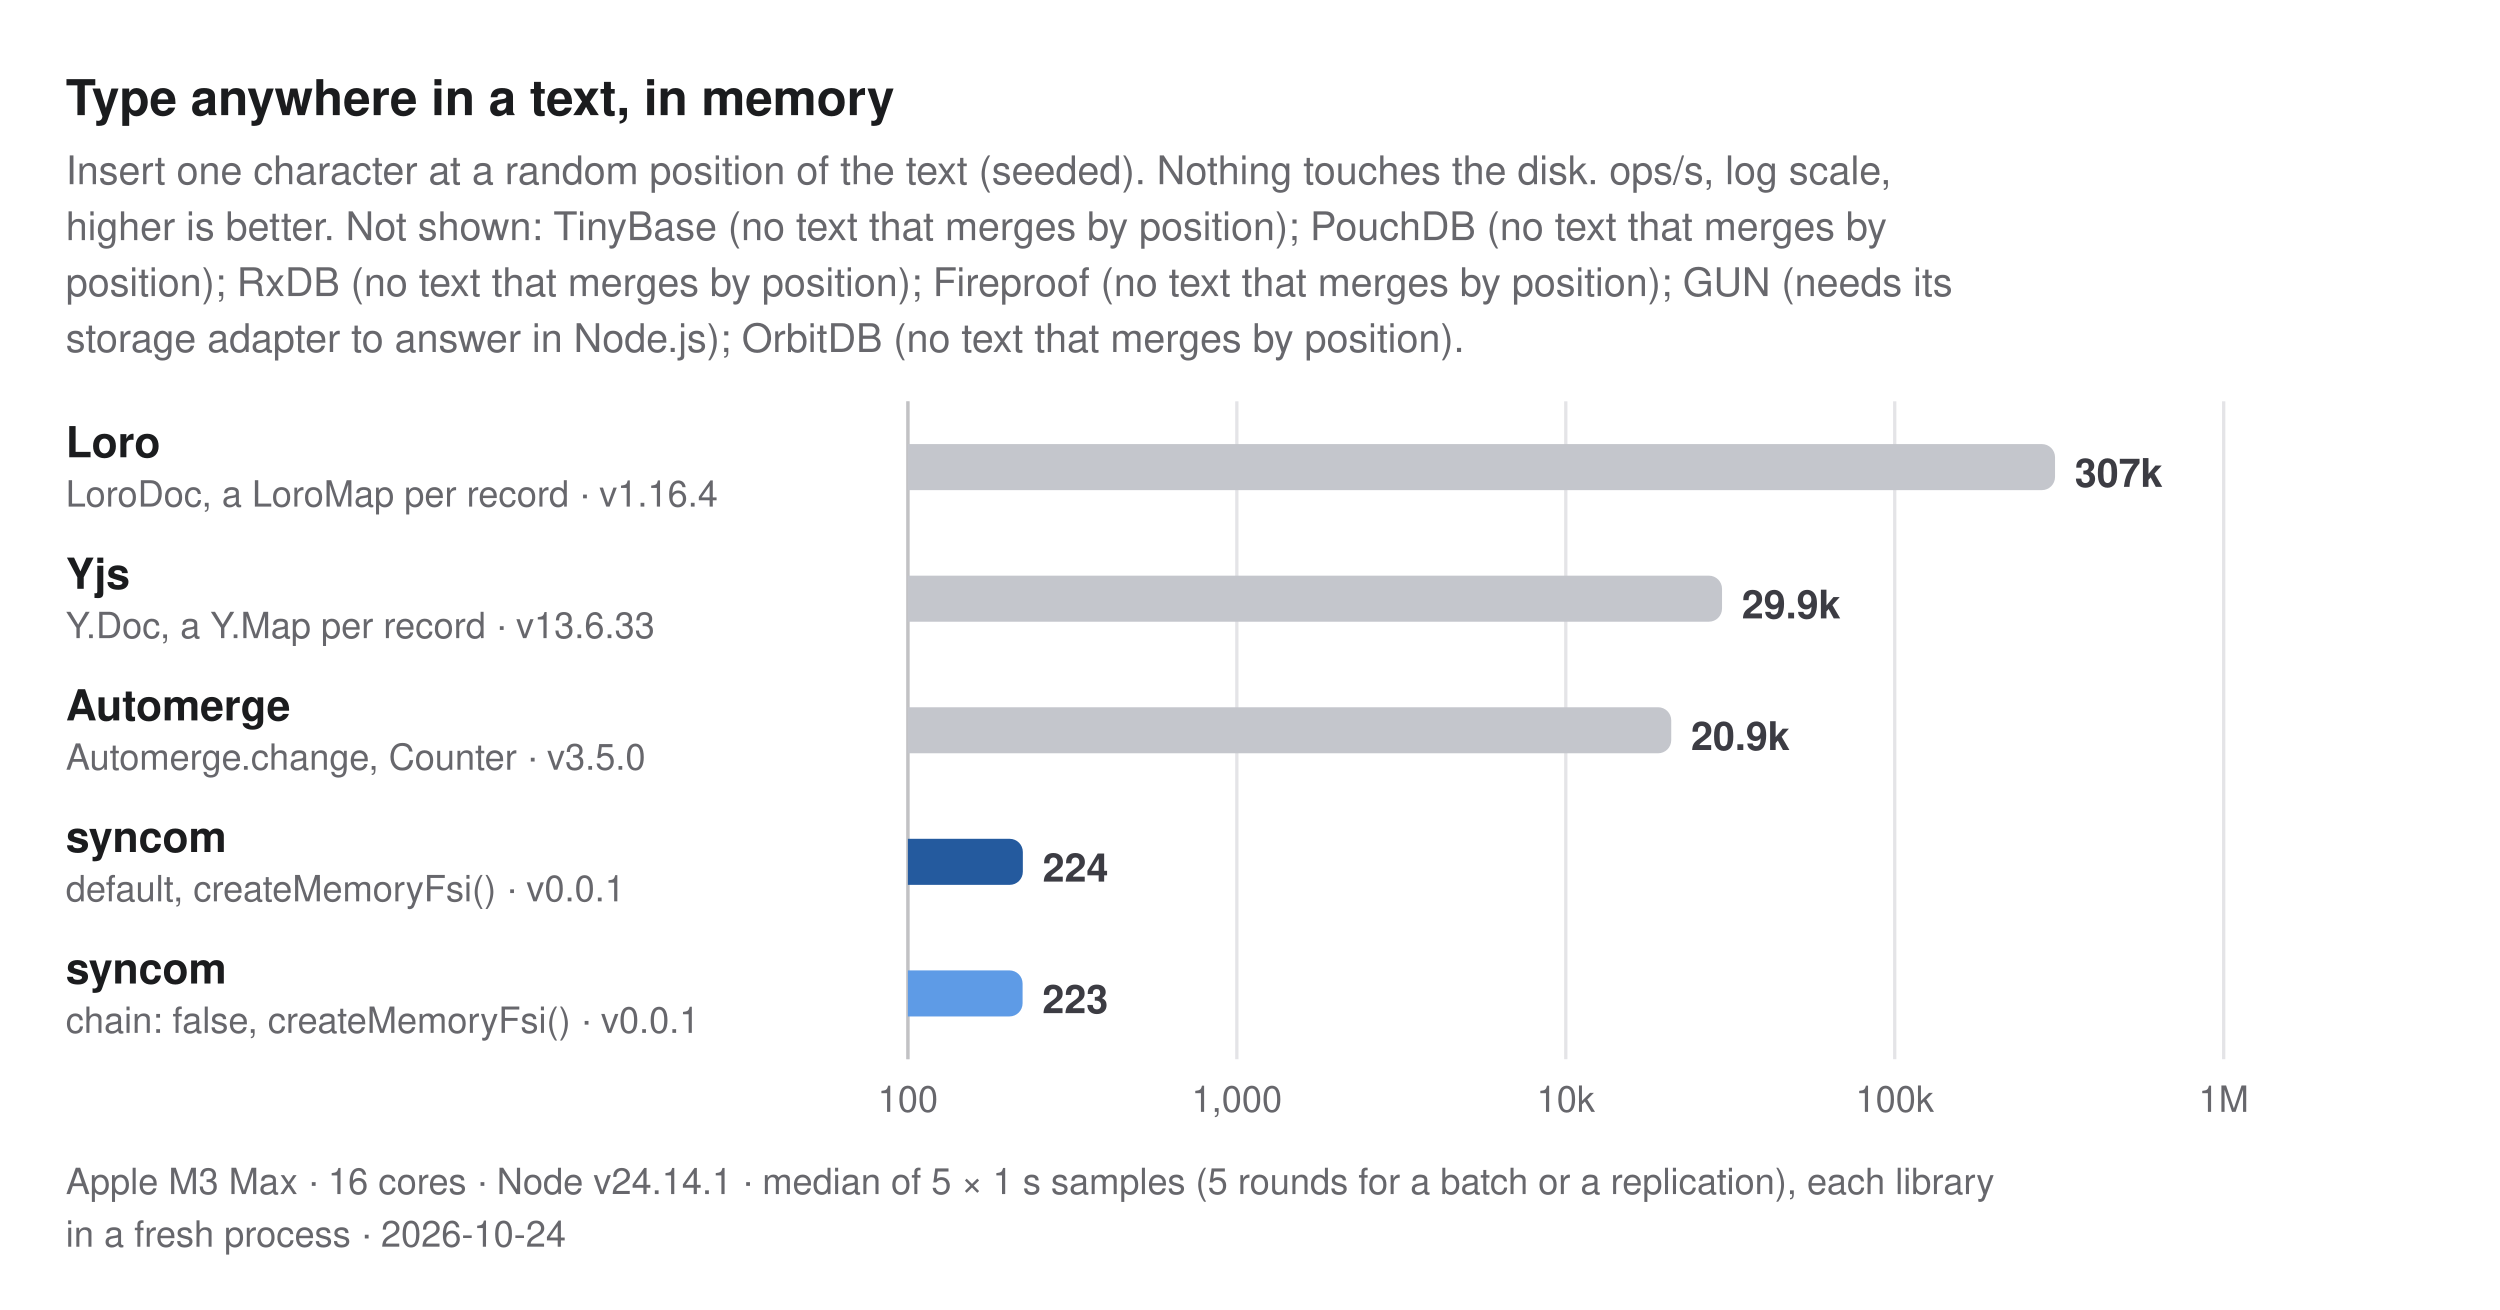
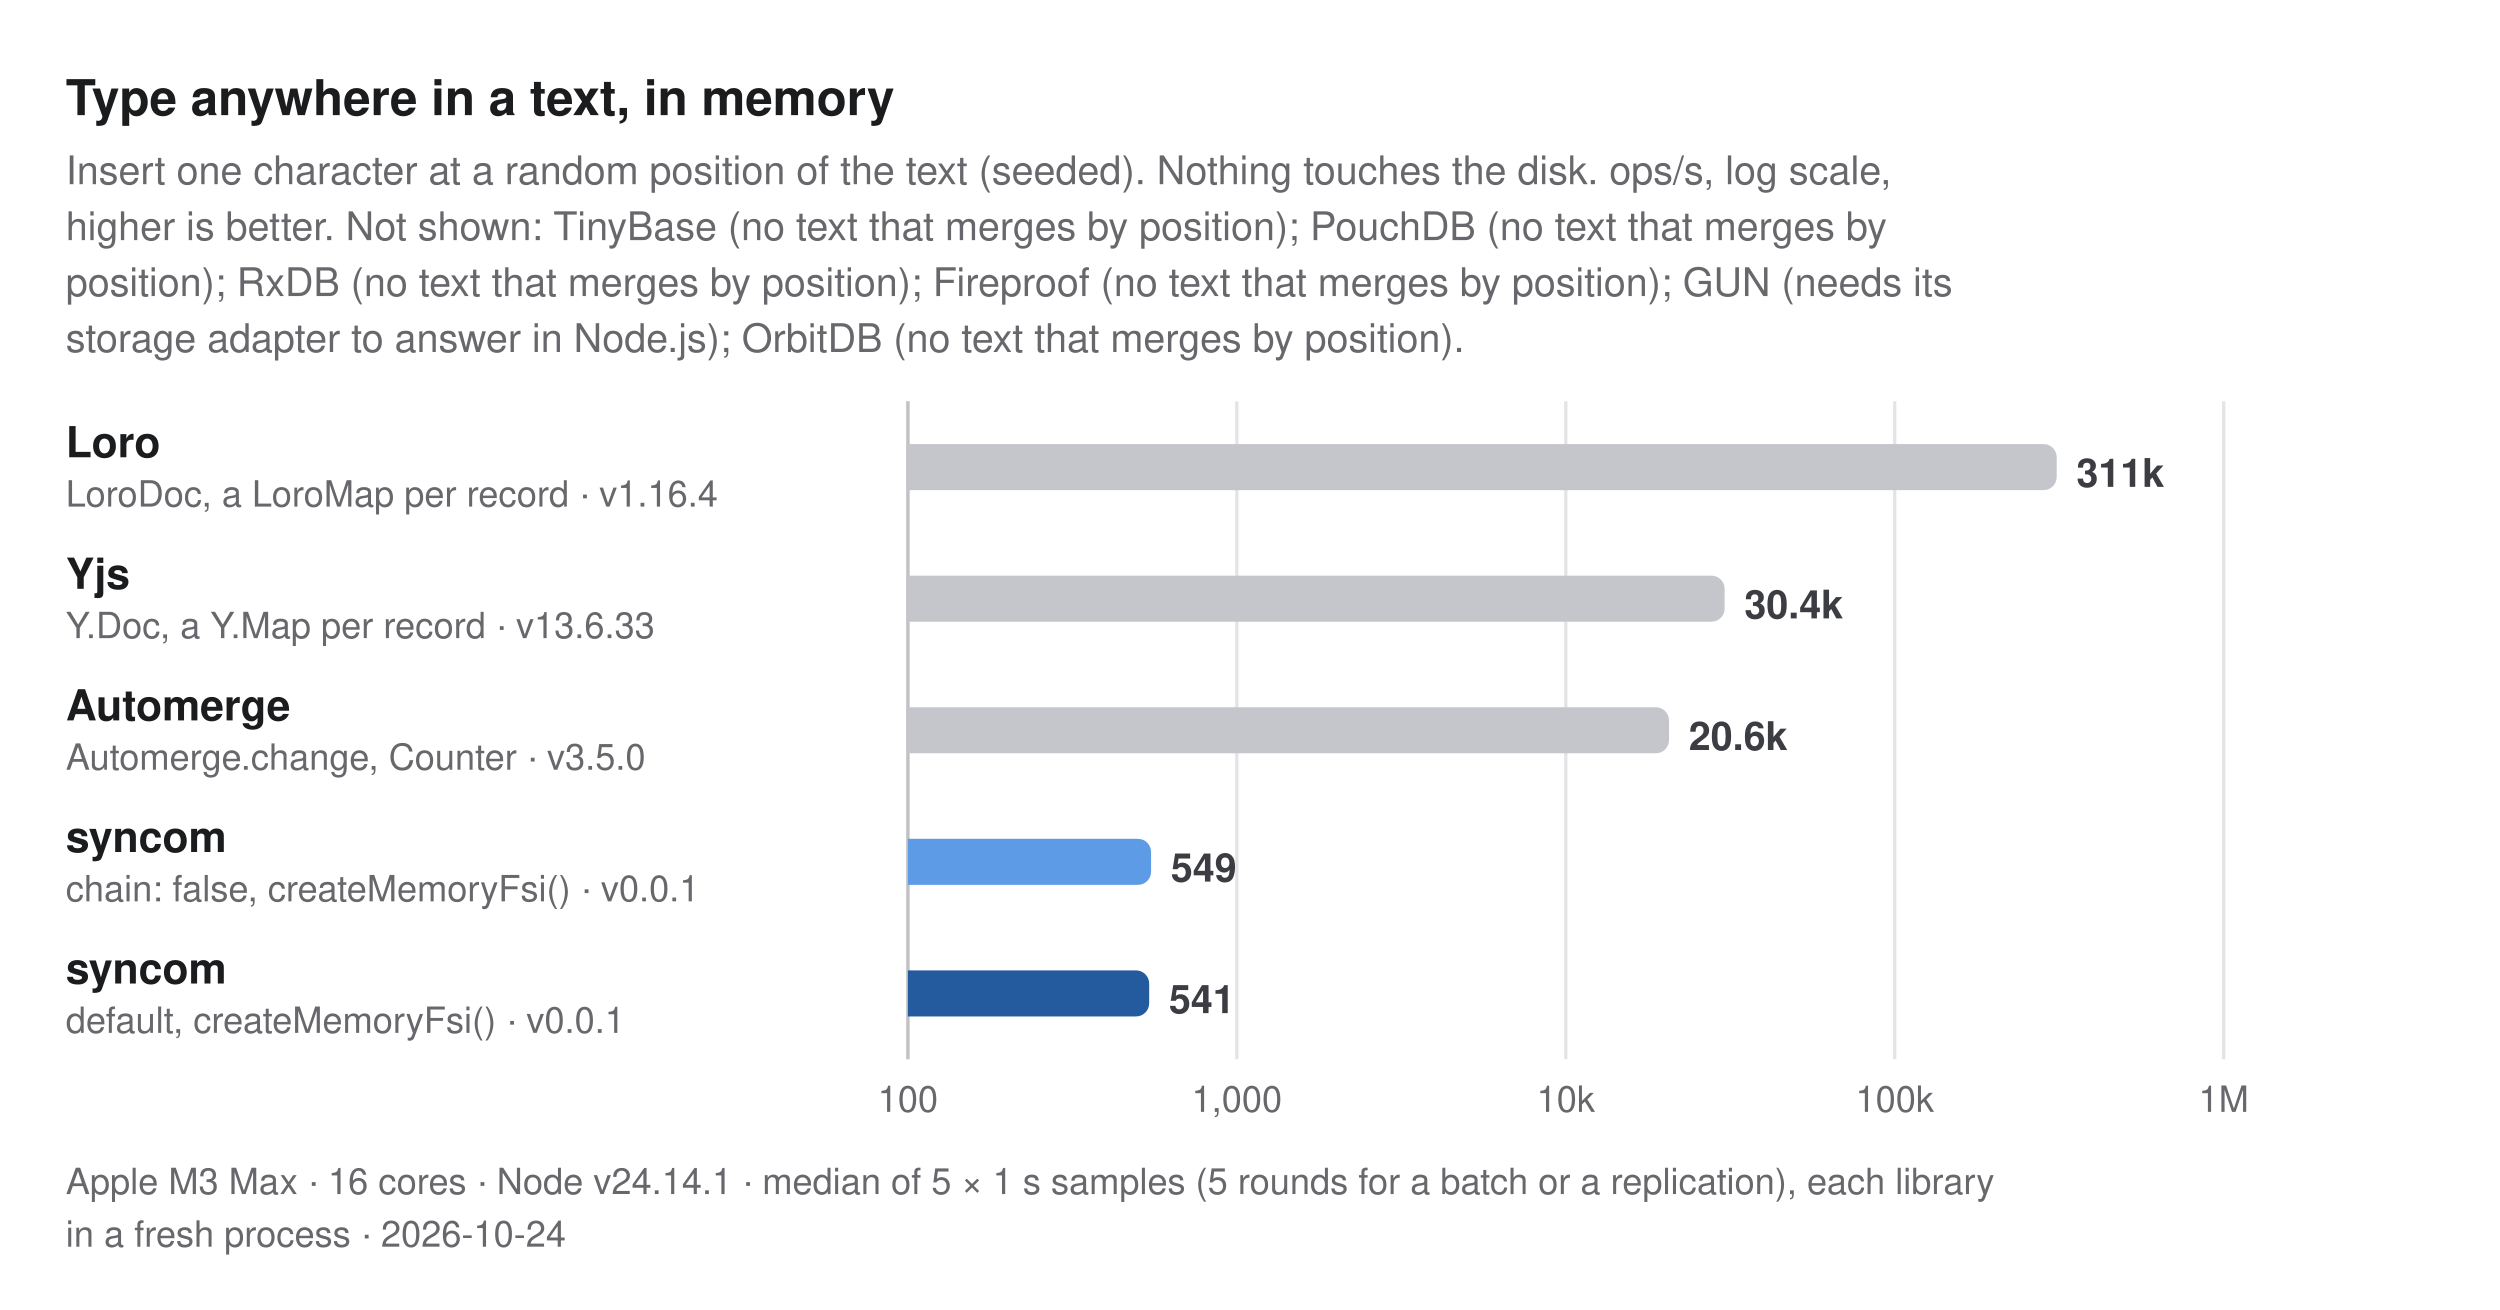
<svg xmlns="http://www.w3.org/2000/svg" width="760" height="398" viewBox="0 0 760 398" role="img" aria-label="Type anywhere in a text, in memory. Insert one character at a random position of the text (seeded). Nothing touches the disk. ops/s, log scale, higher is better. Not shown: TinyBase (no text that merges by position); PouchDB (no text that merges by position); RxDB (no text that merges by position); Fireproof (no text that merges by position); GUN (needs its storage adapter to answer in Node.js); OrbitDB (no text that merges by position).">
  <style>
  text { font-family: -apple-system, BlinkMacSystemFont, "Segoe UI", Helvetica, Arial, sans-serif; }
  .title { font-size: 15px; font-weight: 700; fill: #1b1c1e; }
  .subtitle, .caption { font-size: 12px; fill: #67676c; }
  .caption { font-size: 11px; }
  .group { font-size: 11px; font-weight: 600; letter-spacing: 0.06em; fill: #67676c; }
  .label { font-size: 13px; font-weight: 600; fill: #1b1c1e; }
  .label.primary, .label.secondary { font-weight: 700; }
  .sublabel { font-size: 11px; fill: #67676c; }
  .value { font-size: 12px; font-weight: 600; fill: #3c3c43; font-variant-numeric: tabular-nums; }
  .value.small { font-size: 10px; }
  .legend { font-size: 11px; fill: #3c3c43; }
  .tick { font-size: 11px; fill: #67676c; font-variant-numeric: tabular-nums; }
  .grid { stroke: #e4e4e7; stroke-width: 1; }
  .axis { stroke: #c2c2c4; stroke-width: 1; }
  .ref { stroke: #67676c; stroke-width: 1; stroke-dasharray: 3 3; }
  .bar { fill: #c4c6cc; }
  .bar.primary { fill: #245a9e; }
  .bar.secondary { fill: #5e9be6; }
  @media (prefers-color-scheme: dark) {
    .title, .label { fill: #dfdfd6; }
    .subtitle, .caption, .group, .sublabel, .tick { fill: #98989f; }
    .value, .legend { fill: #c2c2c4; }
    .grid { stroke: #2e2e32; }
    .axis { stroke: #48484c; }
    .ref { stroke: #98989f; }
    .bar { fill: #46474e; }
    .bar.primary { fill: #8dbcf2; }
    .bar.secondary { fill: #3d7bd0; }
  }
</style>
  <text class="title" x="20" y="35">Type anywhere in a text, in memory</text>
  <text class="subtitle" x="20" y="56">Insert one character at a random position of the text (seeded). Nothing touches the disk. ops/s, log scale,</text>
  <text class="subtitle" x="20" y="73">higher is better. Not shown: TinyBase (no text that merges by position); PouchDB (no text that merges by</text>
  <text class="subtitle" x="20" y="90">position); RxDB (no text that merges by position); Fireproof (no text that merges by position); GUN (needs its</text>
  <text class="subtitle" x="20" y="107">storage adapter to answer in Node.js); OrbitDB (no text that merges by position).</text>
  <line class="grid" x1="276" y1="122" x2="276" y2="322" />
  <text class="tick" x="276" y="338" text-anchor="middle">100</text>
  <line class="grid" x1="376" y1="122" x2="376" y2="322" />
  <text class="tick" x="376" y="338" text-anchor="middle">1,000</text>
  <line class="grid" x1="476" y1="122" x2="476" y2="322" />
  <text class="tick" x="476" y="338" text-anchor="middle">10k</text>
  <line class="grid" x1="576" y1="122" x2="576" y2="322" />
  <text class="tick" x="576" y="338" text-anchor="middle">100k</text>
  <line class="grid" x1="676" y1="122" x2="676" y2="322" />
  <text class="tick" x="676" y="338" text-anchor="middle">1M</text>
  <line class="axis" x1="276" y1="122" x2="276" y2="322" />
  <g>
    <text class="label" x="20" y="139">Loro</text>
    <text class="sublabel" x="20" y="154">LoroDoc, a LoroMap per record · v1.16.4</text>
-     <path class="bar" d="M276,135H620.731A4,4 0 0 1 624.731,139V145A4,4 0 0 1 620.731,149H276Z" />
-     <text class="value" x="630.731" y="148">307k</text>
+     <path class="bar" d="M276,135H621.237A4,4 0 0 1 625.237,139V145A4,4 0 0 1 621.237,149H276Z" />
+     <text class="value" x="631.237" y="148">311k</text>
  </g>
  <g>
    <text class="label" x="20" y="179">Yjs</text>
    <text class="sublabel" x="20" y="194">Y.Doc, a Y.Map per record · v13.6.33</text>
-     <path class="bar" d="M276,175H519.497A4,4 0 0 1 523.497,179V185A4,4 0 0 1 519.497,189H276Z" />
-     <text class="value" x="529.497" y="188">29.9k</text>
+     <path class="bar" d="M276,175H520.285A4,4 0 0 1 524.285,179V185A4,4 0 0 1 520.285,189H276Z" />
+     <text class="value" x="530.285" y="188">30.4k</text>
  </g>
  <g>
    <text class="label" x="20" y="219">Automerge</text>
    <text class="sublabel" x="20" y="234">Automerge.change, Counter · v3.5.0</text>
-     <path class="bar" d="M276,215H504.055A4,4 0 0 1 508.055,219V225A4,4 0 0 1 504.055,229H276Z" />
-     <text class="value" x="514.055" y="228">20.9k</text>
+     <path class="bar" d="M276,215H503.381A4,4 0 0 1 507.381,219V225A4,4 0 0 1 503.381,229H276Z" />
+     <text class="value" x="513.381" y="228">20.6k</text>
  </g>
  <g>
-     <text class="label primary" x="20" y="259">syncom</text>
-     <text class="sublabel" x="20" y="274">default, createMemoryFsi() · v0.0.1</text>
-     <path class="bar primary" d="M276,255H306.945A4,4 0 0 1 310.945,259V265A4,4 0 0 1 306.945,269H276Z" />
-     <text class="value" x="316.945" y="268">224</text>
+     <text class="label secondary" x="20" y="259">syncom</text>
+     <text class="sublabel" x="20" y="274">chain: false, createMemoryFsi() · v0.0.1</text>
+     <path class="bar secondary" d="M276,255H345.926A4,4 0 0 1 349.926,259V265A4,4 0 0 1 345.926,269H276Z" />
+     <text class="value" x="355.926" y="268">549</text>
  </g>
  <g>
-     <text class="label secondary" x="20" y="299">syncom</text>
-     <text class="sublabel" x="20" y="314">chain: false, createMemoryFsi() · v0.0.1</text>
-     <path class="bar secondary" d="M276,295H306.867A4,4 0 0 1 310.867,299V305A4,4 0 0 1 306.867,309H276Z" />
-     <text class="value" x="316.867" y="308">223</text>
+     <text class="label primary" x="20" y="299">syncom</text>
+     <text class="sublabel" x="20" y="314">default, createMemoryFsi() · v0.0.1</text>
+     <path class="bar primary" d="M276,295H345.348A4,4 0 0 1 349.348,299V305A4,4 0 0 1 345.348,309H276Z" />
+     <text class="value" x="355.348" y="308">541</text>
  </g>
  <text class="caption" x="20" y="363">Apple M3 Max · 16 cores · Node v24.14.1 · median of 5 × 1 s samples (5 rounds for a batch or a replication), each library</text>
  <text class="caption" x="20" y="379">in a fresh process · 2026-10-24</text>
</svg>
